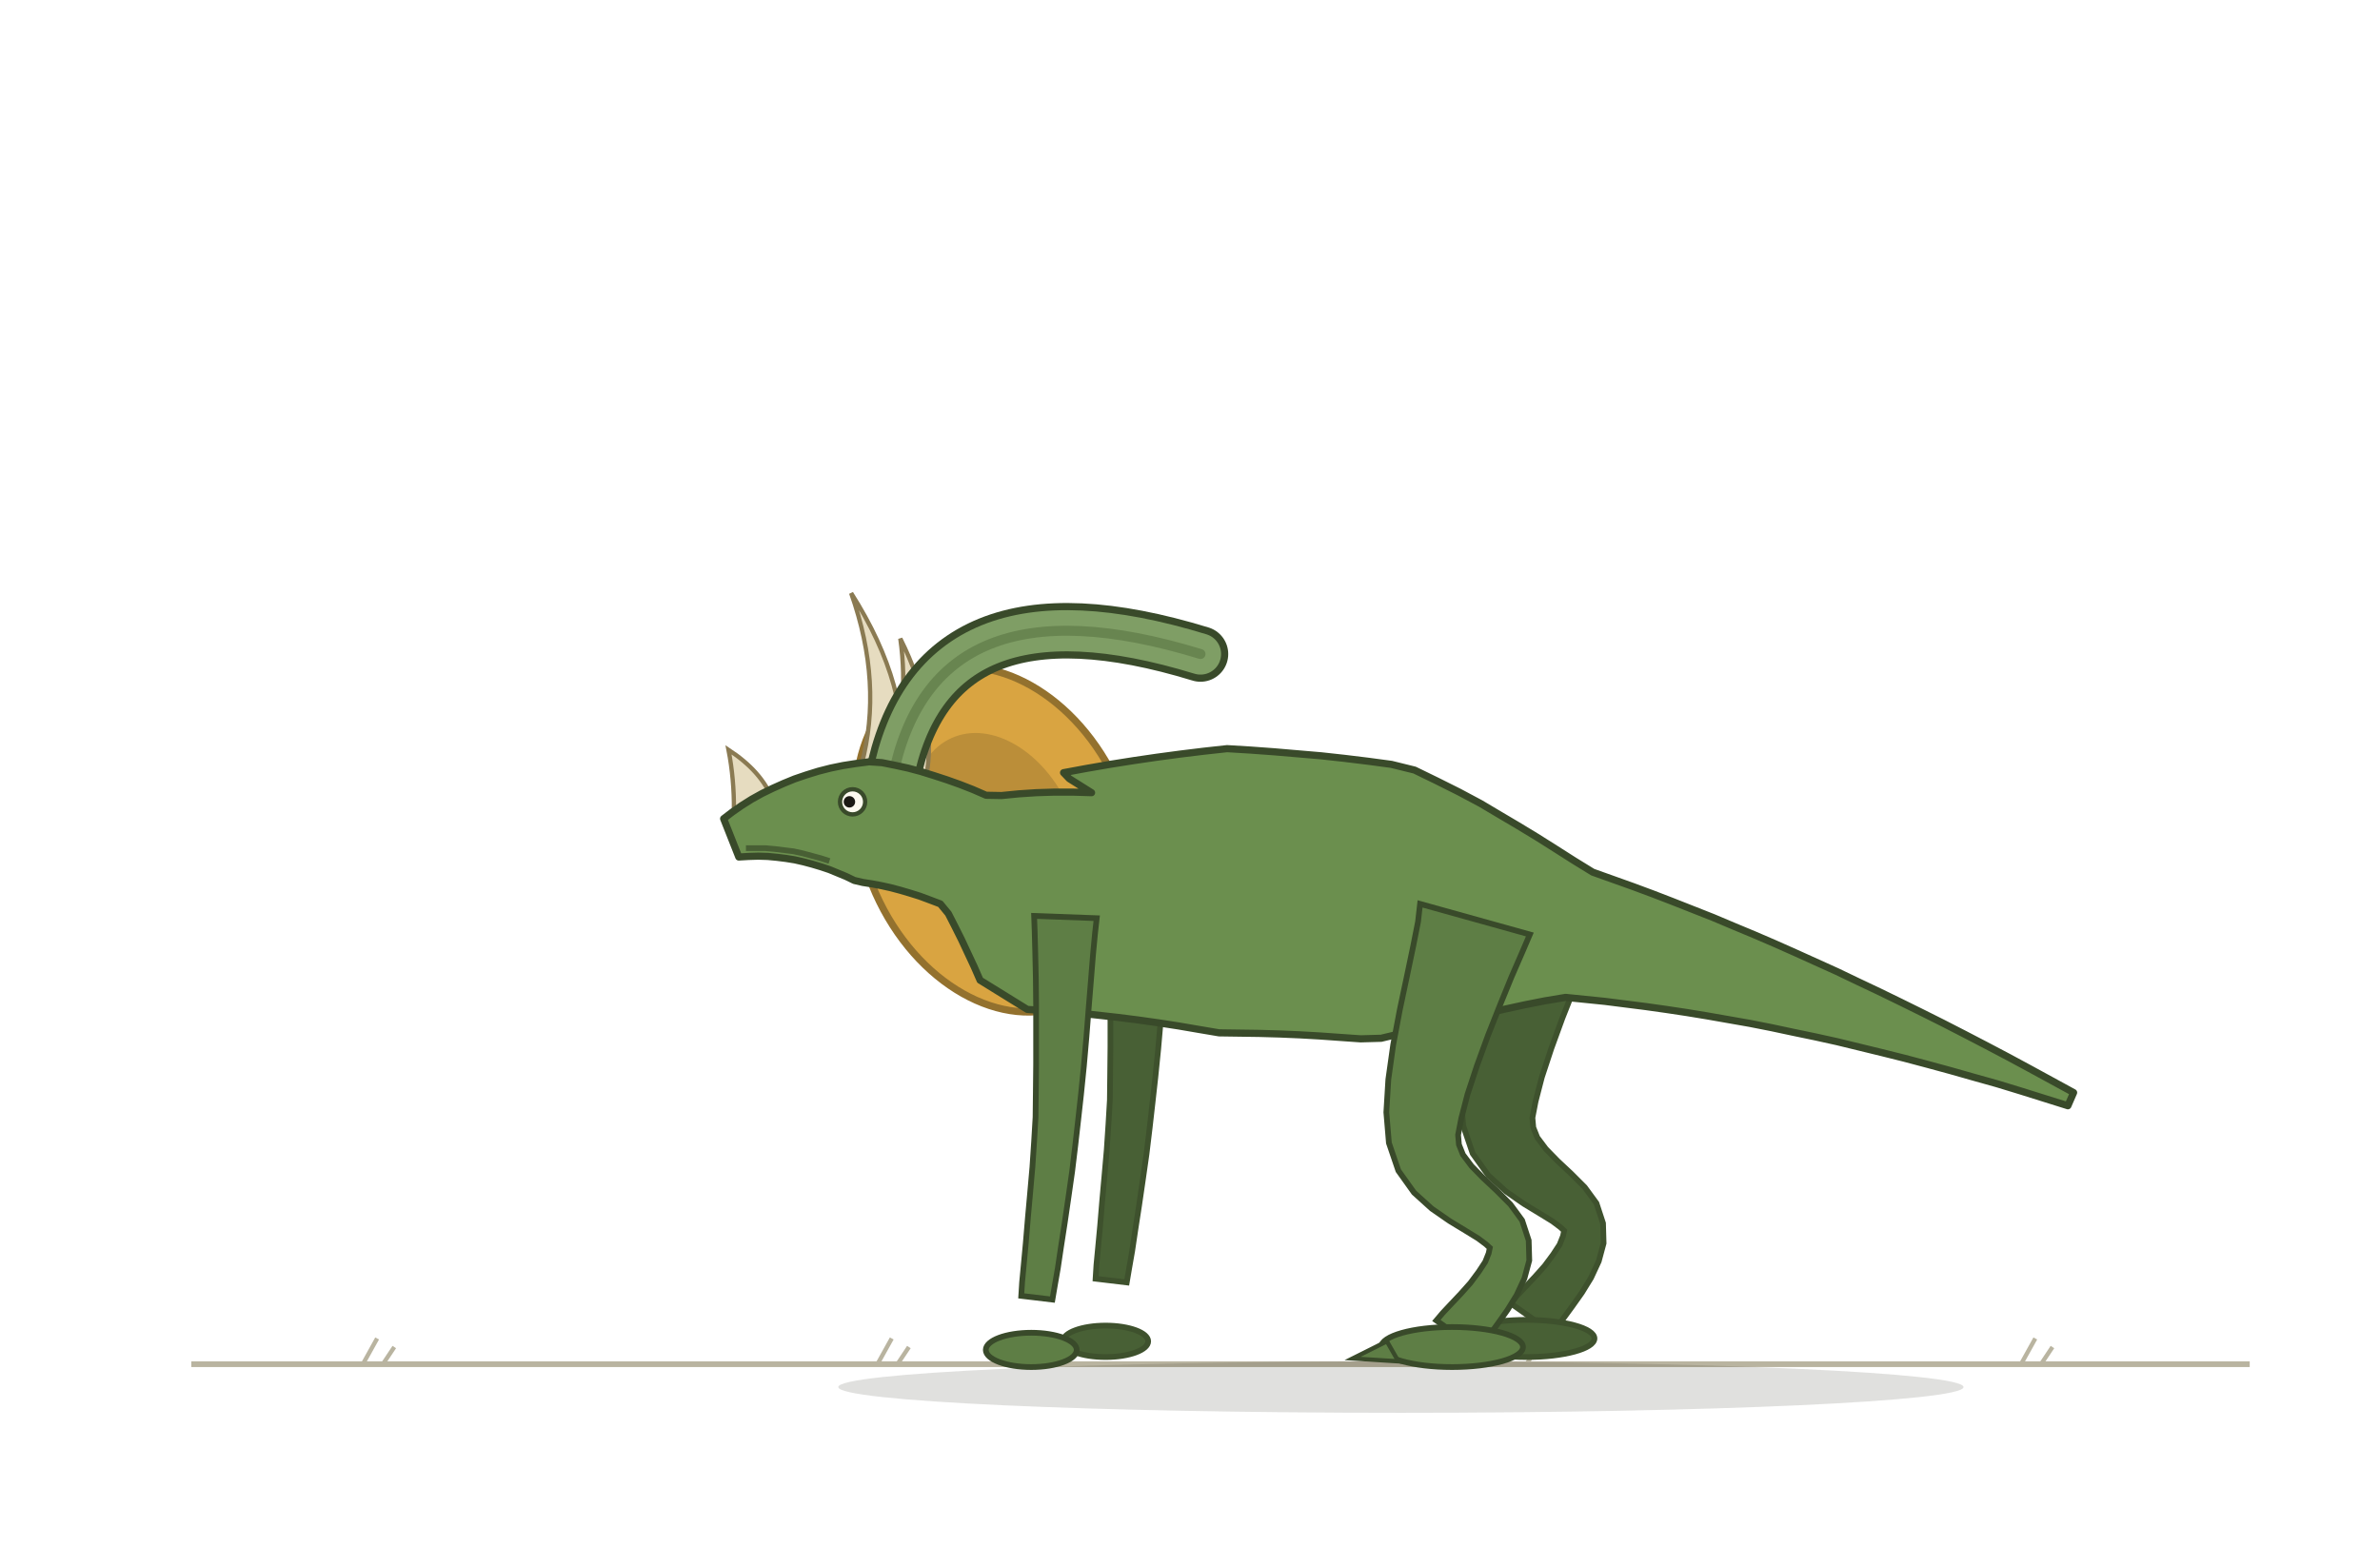
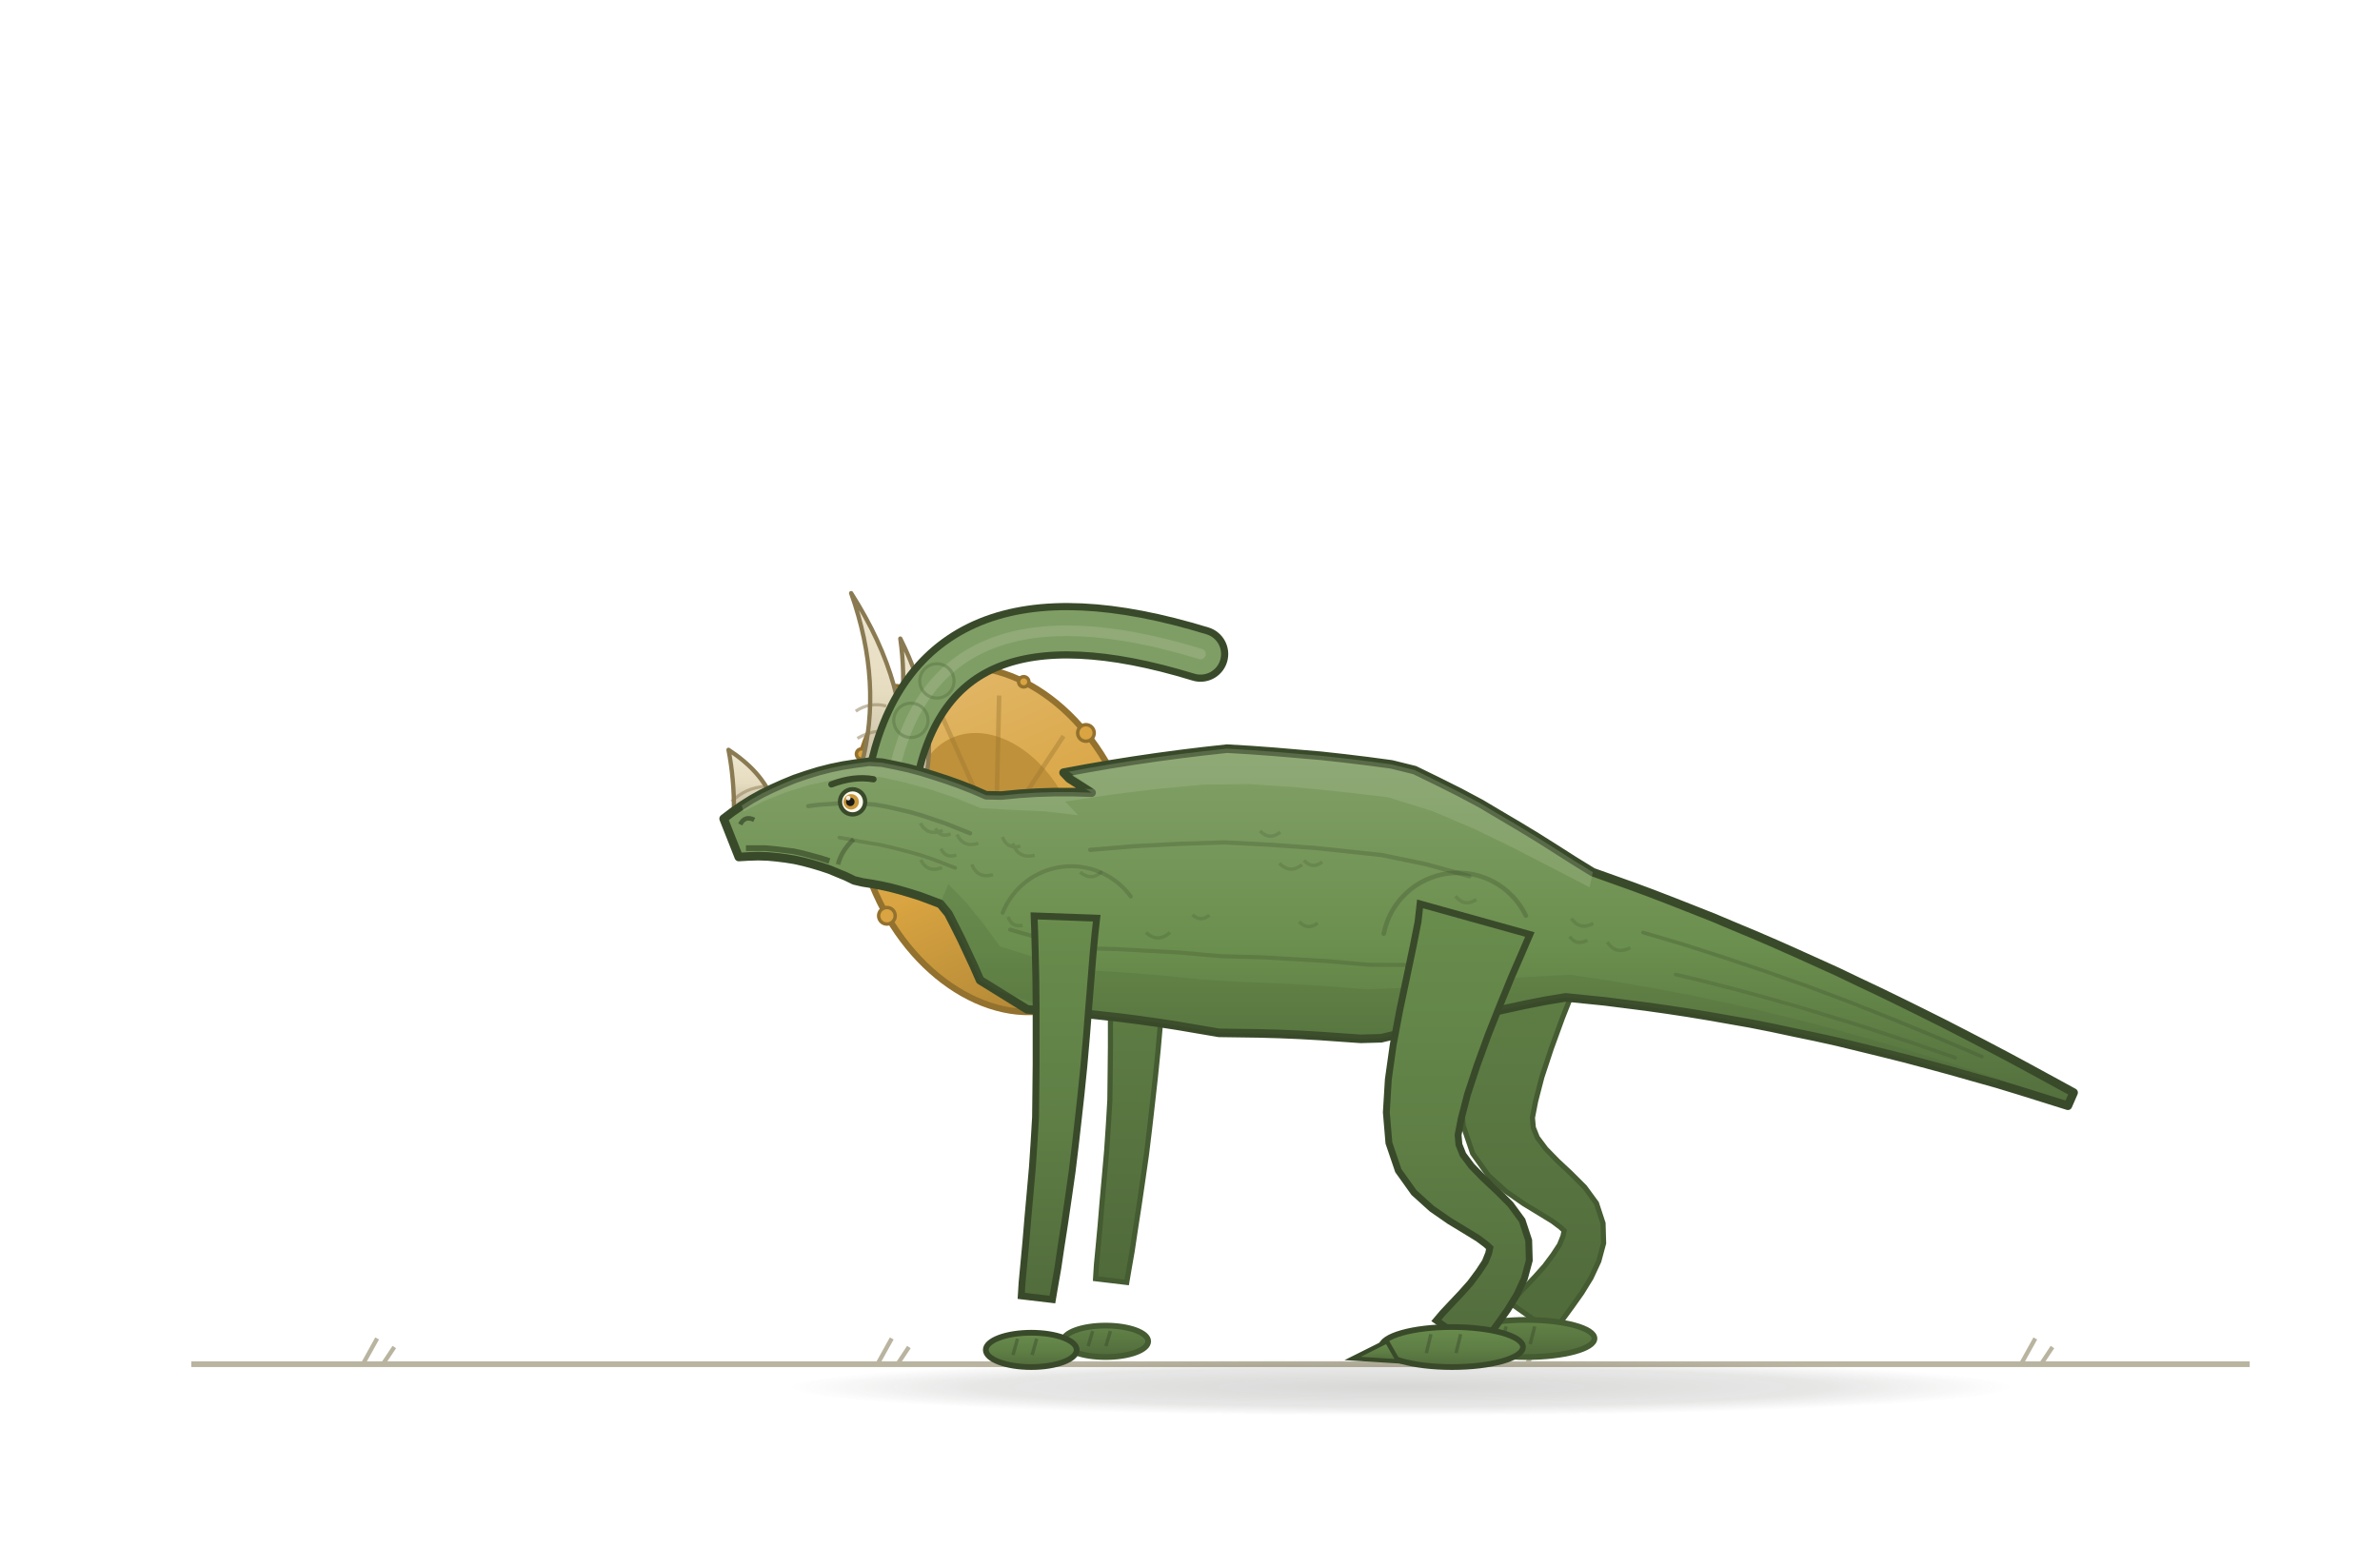
<svg xmlns="http://www.w3.org/2000/svg" viewBox="0 0 820 540" role="img" aria-label="Triceralophus, a hybrid dinosaur">
  <g transform="translate(454.2 470) scale(0.985) translate(-454.2 -470)">
+     <defs>
+       <clipPath id="bod-mix-triceratops-parasaurolophus">
+         <path d="M718.4 375L710.7 370.8L703 366.6L695.4 362.5L687.8 358.5L680.3 354.6L672.7 350.7L665.3 347L657.8 343.3L650.4 339.7L643 336.2L635.7 332.7L628.4 329.4L621.1 326.1L613.9 322.9L606.7 319.8L599.5 316.8L592.4 313.8L585.3 311L578.2 308.2L571.2 305.5L564.2 302.9L557.2 300.4L550.2 297.9L543.7 293.9L537.1 289.7L530.6 285.6L524 281.6L517.4 277.7L511 273.9L503.5 269.9L495.7 266L487.9 262.2L479.8 260.2L471.6 259.1L463.4 258.1L455.2 257.2L447 256.5L438.8 255.8L430.6 255.2L422.3 254.7L414.1 255.6L405.9 256.6L397.7 257.7L389.5 258.9L381.3 260.2L373.2 261.6L365.1 263.1L367.1 265.2L374.9 270.1L368.3 269.9L361.9 269.9L355.6 270.1L349.5 270.5L343.4 271.1L338 271L333.4 269L328.8 267.2L324.3 265.6L319.7 264.1L315.2 262.7L310.7 261.5L306.1 260.5L301.6 259.6L297.1 259.3L292.5 259.9L288 260.6L283.6 261.5L279.3 262.6L275.1 263.9L271 265.3L267.1 266.9L263.3 268.6L259.6 270.4L256 272.4L252.5 274.6L249.2 276.9L246.2 279.2L251.5 292.6L255 292.4L258.3 292.3L261.6 292.4L264.8 292.7L268 293.1L271.1 293.6L274.2 294.3L277.2 295.1L280.2 296L283.2 297L286.1 298.2L289 299.4L291.9 300.8L294.9 301.5L298.1 302L301.3 302.6L304.5 303.3L307.9 304.2L311.3 305.2L314.8 306.3L318.3 307.6L322 309L324.8 312.4L327.1 316.9L329.4 321.5L331.6 326.2L333.8 330.9L335.9 335.7L352.4 345.9L369.7 347.1L376.9 347.9L384.1 348.7L391.2 349.6L398.3 350.6L405.4 351.7L412.4 352.9L419.5 354.1L426.5 354.2L433.6 354.3L440.7 354.5L447.8 354.8L454.8 355.2L461.9 355.7L469 356.2L476.2 356L483.7 354.2L491.2 352.4L499 350.8L505.9 349.1L512.6 347.4L519.5 345.8L526.4 344.3L533.5 342.9L540.7 341.7L547.6 342.4L554.5 343.1L561.6 344L568.7 344.9L575.8 345.9L583.1 347L590.4 348.2L597.8 349.5L605.2 350.8L612.8 352.3L620.3 353.9L628 355.5L635.7 357.2L643.5 359.1L651.3 361L659.3 363L667.2 365.1L675.3 367.3L683.4 369.6L691.6 371.9L699.8 374.4L708.1 377L716.4 379.6Z" />
+       </clipPath>
+       <linearGradient id="gb-mix-triceratops-parasaurolophus" x1="0" y1="0" x2="0" y2="1">
+         <stop offset="0" stop-color="#82a068" />
+         <stop offset="0.55" stop-color="#6b8f4e" />
+         <stop offset="1" stop-color="#536f3d" />
+       </linearGradient>
+       <linearGradient id="gl-mix-triceratops-parasaurolophus" x1="0" y1="0" x2="0" y2="1">
+         <stop offset="0" stop-color="#698d4d" />
+         <stop offset="0.55" stop-color="#5e7e45" />
+         <stop offset="1" stop-color="#526c3c" />
+       </linearGradient>
+       <linearGradient id="gf-mix-triceratops-parasaurolophus" x1="0" y1="0" x2="0" y2="1">
+         <stop offset="0" stop-color="#628347" />
+         <stop offset="0.55" stop-color="#597641" />
+         <stop offset="1" stop-color="#506a3a" />
+       </linearGradient>
+       <linearGradient id="sc-mix-triceratops-parasaurolophus" x1="0" y1="0" x2="0" y2="1">
+         <stop offset="0" stop-color="#e1b768" />
+         <stop offset="0.55" stop-color="#d9a441" />
+         <stop offset="1" stop-color="#b18736" />
+       </linearGradient>
+       <linearGradient id="bn-mix-triceratops-parasaurolophus" x1="0" y1="0" x2="0" y2="1">
+         <stop offset="0" stop-color="#eee7d1" />
+         <stop offset="0.55" stop-color="#e6dcc0" />
+         <stop offset="1" stop-color="#c4bca3" />
+       </linearGradient>
+       <radialGradient id="sh-mix-triceratops-parasaurolophus">
+         <stop offset="0" stop-color="#23281e" stop-opacity="0.18" />
+         <stop offset="0.7" stop-color="#23281e" stop-opacity="0.11" />
+         <stop offset="1" stop-color="#23281e" stop-opacity="0" />
+       </radialGradient>
+     </defs>
    <line x1="60" y1="470" x2="780" y2="470" stroke="#b9b4a0" stroke-width="2" />
    <path d="M120 470l5 -9 M127 470l4 -6" stroke="#b9b4a0" stroke-width="1.5" fill="none" />
    <path d="M300 470l5 -9 M307 470l4 -6" stroke="#b9b4a0" stroke-width="1.5" fill="none" />
    <path d="M520 470l5 -9 M527 470l4 -6" stroke="#b9b4a0" stroke-width="1.5" fill="none" />
    <path d="M700 470l5 -9 M707 470l4 -6" stroke="#b9b4a0" stroke-width="1.5" fill="none" />
-     <ellipse cx="483.1" cy="478" rx="196.8" ry="9" fill="rgba(30,30,20,0.14)" />
-     <path d="M515.8 303L515.1 309.2L513.4 317.8L511.2 328.3L508.7 340.1L506.4 352.3L504.7 364.4L504 375.9L504.9 386.6L508.2 396.3L513.7 404L519.9 409.6L526.1 413.9L531.7 417.3L536.1 420L538.9 422.1L540.2 423.3L539.8 425.2L538.6 428.2L536.3 431.7L533.4 435.6L530.1 439.3L526.7 442.9L523.7 446.1L521.5 448.7L536.5 459.3L537.8 457L540 453.9L543 449.8L546.4 445L549.6 439.8L552.3 434L554 427.7L553.8 420.7L551.5 413.7L547.4 408.1L542.6 403.3L537.9 398.9L533.8 394.7L530.8 390.7L529.4 387.2L529.1 383.8L530.2 378.1L532.4 369.6L535.7 359.6L539.6 348.9L543.8 338.3L547.8 328.5L551.5 320L554.2 313.7Z" fill="#486035" stroke="#3e512d" stroke-width="2" />
-     <ellipse cx="527" cy="461" rx="23.8" ry="6.5" fill="#486035" stroke="#3e512d" stroke-width="2" />
-     <path d="M380.8 307.2L381 312.7L381.2 320.1L381.4 328.9L381.5 338.6L381.5 348.8L381.5 359L381.4 368.8L381.3 377.6L380.8 386.1L380.2 395.1L379.4 404.2L378.6 413.1L377.9 421.5L377.2 429L376.6 435.3L376.3 440.1L387.2 441.4L388 436.7L389.1 430.4L390.2 423L391.5 414.6L392.8 405.7L394.1 396.6L395.2 387.5L396.2 378.7L397.2 369.7L398.2 359.8L399.1 349.5L399.9 339.3L400.7 329.5L401.4 320.8L402.1 313.4L402.7 308Z" fill="#486035" stroke="#3e512d" stroke-width="2" />
-     <ellipse cx="379.8" cy="462" rx="14.9" ry="5.5" fill="#486035" stroke="#3e512d" stroke-width="2" />
+     <ellipse cx="483.1" cy="478" rx="215.6" ry="10" fill="url(#sh-mix-triceratops-parasaurolophus)" />
+     <path d="M515.8 303L515.1 309.2L513.4 317.8L511.2 328.3L508.7 340.1L506.4 352.3L504.7 364.4L504 375.9L504.9 386.6L508.2 396.3L513.7 404L519.9 409.6L526.1 413.9L531.7 417.3L536.1 420L538.9 422.1L540.2 423.3L539.8 425.2L538.6 428.2L536.3 431.7L533.4 435.6L530.1 439.3L526.7 442.9L523.7 446.1L521.5 448.7L536.5 459.3L537.8 457L540 453.9L543 449.8L546.4 445L549.6 439.8L552.3 434L554 427.7L553.8 420.7L551.5 413.7L547.4 408.1L542.6 403.3L537.9 398.9L533.8 394.7L530.8 390.7L529.4 387.2L529.1 383.8L530.2 378.1L532.4 369.6L535.7 359.6L539.6 348.9L543.8 338.3L547.8 328.5L551.5 320L554.2 313.7Z" fill="url(#gf-mix-triceratops-parasaurolophus)" stroke="#455b32" stroke-width="1.8" />
+     <ellipse cx="527" cy="461" rx="23.8" ry="6.5" fill="url(#gf-mix-triceratops-parasaurolophus)" stroke="#455b32" stroke-width="2" />
+     <path d="M519.9 456.8L518.3 463M529.9 456.8L528.3 463" fill="none" stroke="#394a2a" stroke-width="1.2" opacity="0.45" />
+     <path d="M380.8 307.2L381 312.7L381.2 320.1L381.4 328.9L381.5 338.6L381.5 348.8L381.5 359L381.4 368.8L381.3 377.6L380.8 386.1L380.2 395.1L379.4 404.2L378.6 413.1L377.9 421.5L377.2 429L376.6 435.3L376.3 440.1L387.2 441.4L388 436.7L389.1 430.4L390.2 423L391.5 414.6L392.8 405.7L394.1 396.6L395.2 387.5L396.2 378.7L397.2 369.7L398.2 359.8L399.1 349.5L399.9 339.3L400.7 329.5L401.4 320.8L402.1 313.4L402.7 308Z" fill="url(#gf-mix-triceratops-parasaurolophus)" stroke="#455b32" stroke-width="1.8" />
+     <ellipse cx="379.8" cy="462" rx="14.9" ry="5.5" fill="url(#gf-mix-triceratops-parasaurolophus)" stroke="#455b32" stroke-width="2" />
+     <path d="M375.3 458.4L373.7 463.7M381.5 458.4L379.9 463.7" fill="none" stroke="#394a2a" stroke-width="1.2" opacity="0.45" />
    <g transform="rotate(-24 341.8 286.5)">
-       <ellipse cx="341.8" cy="286.5" rx="46.4" ry="62.7" fill="#d9a441" stroke="#93712e" stroke-width="2.5" />
-       <ellipse cx="341.8" cy="286.5" rx="27.6" ry="38.9" fill="#bb8e39" />
+       <ellipse cx="341.8" cy="286.5" rx="46.4" ry="62.7" fill="url(#sc-mix-triceratops-parasaurolophus)" stroke="#93712e" stroke-width="2.2" />
+       <circle cx="295.8" cy="295.2" r="2.9" fill="#d9a441" stroke="#93712e" stroke-width="1.2" />
+       <circle cx="298.1" cy="265.1" r="3.9" fill="#d9a441" stroke="#93712e" stroke-width="1.2" />
+       <circle cx="310.7" cy="239.9" r="1.8" fill="#d9a441" stroke="#93712e" stroke-width="1.2" />
+       <circle cx="330.5" cy="225.7" r="2.9" fill="#d9a441" stroke="#93712e" stroke-width="1.2" />
+       <circle cx="353" cy="225.7" r="3.9" fill="#d9a441" stroke="#93712e" stroke-width="1.2" />
+       <circle cx="372.8" cy="239.9" r="1.8" fill="#d9a441" stroke="#93712e" stroke-width="1.2" />
+       <circle cx="385.4" cy="265.1" r="2.9" fill="#d9a441" stroke="#93712e" stroke-width="1.2" />
+       <circle cx="387.7" cy="295.2" r="3.9" fill="#d9a441" stroke="#93712e" stroke-width="1.2" />
+       <ellipse cx="341.8" cy="286.5" rx="27.6" ry="38.9" fill="#bf913a" />
+       <path d="M330.5 278.8L305.7 262.9" stroke="#997530" stroke-width="1.6" opacity="0.4" />
+       <path d="M335.1 271.6L320.5 240.8" stroke="#997530" stroke-width="1.6" opacity="0.4" />
+       <path d="M341.8 268.9L341.8 232.6" stroke="#997530" stroke-width="1.6" opacity="0.4" />
+       <path d="M348.4 271.6L363 240.8" stroke="#997530" stroke-width="1.6" opacity="0.4" />
+       <path d="M353 278.8L377.8 262.9" stroke="#997530" stroke-width="1.6" opacity="0.4" />
    </g>
-     <path d="M308.2 262.7Q311.9 233.5 290.8 200.3Q302 231.9 294.4 260.5Z" fill="#e6dcc0" stroke="#8a7a52" stroke-width="1.5" />
-     <path d="M317 265Q321.2 242.6 308 216.2Q311.4 240.4 303.4 261.9Z" fill="#e6dcc0" stroke="#8a7a52" stroke-width="1.5" />
-     <path d="M263.3 272.5Q259.5 262.7 247.9 255.1Q249.9 265.4 249.8 276.3Z" fill="#e6dcc0" stroke="#8a7a52" stroke-width="1.5" />
+     <path d="M308.2 262.7Q311.9 233.5 290.8 200.3Q302 231.9 294.4 260.5Z" fill="url(#bn-mix-triceratops-parasaurolophus)" stroke="#8a7a52" stroke-width="1.5" stroke-linejoin="round" />
+     <path d="M305.6 248.9Q298.9 247.6 293 251.1" fill="none" stroke="#8a7a52" stroke-width="1.1" opacity="0.5" />
+     <path d="M303.1 239.8Q297.3 238.3 292.4 241.6" fill="none" stroke="#8a7a52" stroke-width="1.1" opacity="0.5" />
+     <path d="M317 265Q321.2 242.6 308 216.2Q311.4 240.4 303.4 261.9Z" fill="url(#bn-mix-triceratops-parasaurolophus)" stroke="#8a7a52" stroke-width="1.5" stroke-linejoin="round" />
+     <path d="M316.2 254.1Q309.7 252 303.4 254.7" fill="none" stroke="#8a7a52" stroke-width="1.1" opacity="0.5" />
+     <path d="M314.9 246.8Q309.3 244.7 304 247.3" fill="none" stroke="#8a7a52" stroke-width="1.1" opacity="0.5" />
+     <path d="M263.3 272.5Q259.5 262.7 247.9 255.1Q249.9 265.4 249.8 276.3Z" fill="url(#bn-mix-triceratops-parasaurolophus)" stroke="#8a7a52" stroke-width="1.5" stroke-linejoin="round" />
+     <path d="M260.7 267.9Q253.8 268.4 249 273.2" fill="none" stroke="#8a7a52" stroke-width="1.1" opacity="0.5" />
    <path d="M305.2 265.4Q319.3 192.9 413 221.6" fill="none" stroke="#394a2a" stroke-width="19.4" stroke-linecap="round" />
    <path d="M305.2 265.4Q319.3 192.9 413 221.6" fill="none" stroke="#7f9e65" stroke-width="14.4" stroke-linecap="round" />
-     <path d="M305.2 265.4Q319.3 192.9 413 221.6" fill="none" stroke="#526c3c" stroke-width="3.5" stroke-linecap="round" opacity="0.5" />
-     <defs>
-       <clipPath id="bod-mix-triceratops-parasaurolophus">
-         <path d="M718.4 375L710.7 370.8L703 366.6L695.4 362.5L687.8 358.5L680.3 354.6L672.7 350.7L665.3 347L657.8 343.3L650.4 339.7L643 336.2L635.7 332.7L628.4 329.4L621.1 326.1L613.9 322.9L606.7 319.8L599.5 316.8L592.4 313.8L585.3 311L578.2 308.2L571.2 305.5L564.2 302.9L557.2 300.4L550.2 297.9L543.7 293.9L537.1 289.7L530.6 285.6L524 281.6L517.4 277.7L511 273.9L503.5 269.9L495.7 266L487.9 262.2L479.8 260.2L471.6 259.1L463.4 258.1L455.2 257.2L447 256.5L438.8 255.8L430.6 255.2L422.3 254.7L414.1 255.6L405.9 256.6L397.7 257.7L389.5 258.9L381.3 260.2L373.2 261.6L365.1 263.1L367.1 265.2L374.9 270.1L368.3 269.9L361.9 269.9L355.6 270.1L349.5 270.5L343.4 271.1L338 271L333.4 269L328.8 267.2L324.3 265.6L319.7 264.1L315.2 262.7L310.7 261.5L306.1 260.5L301.6 259.6L297.1 259.3L292.5 259.9L288 260.6L283.6 261.5L279.3 262.6L275.1 263.9L271 265.3L267.1 266.9L263.3 268.6L259.6 270.4L256 272.4L252.5 274.6L249.2 276.9L246.2 279.2L251.5 292.6L255 292.4L258.3 292.3L261.6 292.4L264.8 292.7L268 293.1L271.1 293.6L274.2 294.3L277.2 295.1L280.2 296L283.2 297L286.1 298.2L289 299.4L291.9 300.8L294.9 301.5L298.1 302L301.3 302.6L304.5 303.3L307.9 304.2L311.3 305.2L314.8 306.3L318.3 307.6L322 309L324.8 312.4L327.1 316.9L329.4 321.5L331.6 326.2L333.8 330.9L335.9 335.7L352.4 345.9L369.7 347.1L376.9 347.9L384.1 348.7L391.2 349.6L398.3 350.6L405.4 351.7L412.4 352.9L419.5 354.1L426.5 354.2L433.6 354.3L440.7 354.5L447.8 354.8L454.8 355.2L461.9 355.7L469 356.2L476.2 356L483.7 354.2L491.2 352.4L499 350.8L505.9 349.1L512.6 347.4L519.5 345.8L526.4 344.3L533.5 342.9L540.7 341.7L547.6 342.4L554.5 343.1L561.6 344L568.7 344.9L575.8 345.9L583.1 347L590.4 348.2L597.8 349.5L605.2 350.8L612.8 352.3L620.3 353.9L628 355.5L635.7 357.2L643.5 359.1L651.3 361L659.3 363L667.2 365.1L675.3 367.3L683.4 369.6L691.6 371.9L699.8 374.4L708.1 377L716.4 379.6Z" />
-       </clipPath>
-     </defs>
-     <path d="M718.4 375L710.7 370.8L703 366.6L695.4 362.5L687.8 358.5L680.3 354.6L672.7 350.7L665.3 347L657.8 343.3L650.4 339.7L643 336.2L635.7 332.7L628.4 329.4L621.1 326.1L613.9 322.9L606.7 319.8L599.5 316.8L592.4 313.8L585.3 311L578.2 308.2L571.2 305.5L564.2 302.9L557.2 300.4L550.2 297.9L543.7 293.9L537.1 289.7L530.6 285.6L524 281.6L517.4 277.7L511 273.9L503.5 269.9L495.7 266L487.9 262.2L479.8 260.2L471.6 259.1L463.4 258.1L455.2 257.2L447 256.5L438.8 255.8L430.6 255.2L422.3 254.7L414.1 255.6L405.9 256.6L397.7 257.7L389.5 258.9L381.3 260.2L373.2 261.6L365.1 263.1L367.1 265.2L374.9 270.1L368.3 269.9L361.9 269.9L355.6 270.1L349.5 270.5L343.4 271.1L338 271L333.4 269L328.8 267.2L324.3 265.6L319.7 264.1L315.2 262.7L310.7 261.5L306.1 260.5L301.6 259.6L297.1 259.3L292.5 259.9L288 260.6L283.6 261.5L279.3 262.6L275.1 263.9L271 265.3L267.1 266.9L263.3 268.6L259.6 270.4L256 272.4L252.5 274.6L249.2 276.9L246.2 279.2L251.5 292.6L255 292.4L258.3 292.3L261.6 292.4L264.8 292.7L268 293.1L271.1 293.6L274.2 294.3L277.2 295.1L280.2 296L283.2 297L286.1 298.2L289 299.4L291.9 300.8L294.9 301.5L298.1 302L301.3 302.6L304.5 303.3L307.9 304.2L311.3 305.2L314.8 306.3L318.3 307.6L322 309L324.8 312.4L327.1 316.9L329.4 321.5L331.6 326.2L333.8 330.9L335.9 335.7L352.4 345.9L369.7 347.1L376.9 347.9L384.1 348.7L391.2 349.6L398.3 350.6L405.4 351.7L412.4 352.9L419.5 354.1L426.5 354.2L433.6 354.3L440.7 354.5L447.8 354.8L454.8 355.2L461.9 355.7L469 356.2L476.2 356L483.7 354.2L491.2 352.4L499 350.8L505.9 349.1L512.6 347.4L519.5 345.8L526.4 344.3L533.5 342.9L540.7 341.7L547.6 342.4L554.5 343.1L561.6 344L568.7 344.9L575.8 345.9L583.1 347L590.4 348.2L597.8 349.5L605.2 350.8L612.8 352.3L620.3 353.9L628 355.5L635.7 357.2L643.5 359.1L651.3 361L659.3 363L667.2 365.1L675.3 367.3L683.4 369.6L691.6 371.9L699.8 374.4L708.1 377L716.4 379.6Z" fill="#6b8f4e" stroke="#394a2a" stroke-width="2.5" stroke-linejoin="round" />
+     <path d="M305.2 265.4Q319.3 192.9 413 221.6" fill="none" stroke="#9cb385" stroke-width="3.7" stroke-linecap="round" opacity="0.6" />
+     <circle cx="311.7" cy="244.8" r="6" fill="none" stroke="#526c3c" stroke-width="1.1" opacity="0.4" />
+     <circle cx="320.8" cy="231" r="6" fill="none" stroke="#526c3c" stroke-width="1.1" opacity="0.4" />
+     <path d="M718.4 375L710.7 370.8L703 366.6L695.4 362.5L687.8 358.5L680.3 354.6L672.7 350.7L665.3 347L657.8 343.3L650.4 339.7L643 336.2L635.7 332.7L628.4 329.4L621.1 326.1L613.9 322.9L606.7 319.8L599.5 316.8L592.4 313.8L585.3 311L578.2 308.2L571.2 305.5L564.2 302.9L557.2 300.4L550.2 297.9L543.7 293.9L537.1 289.7L530.6 285.6L524 281.6L517.4 277.7L511 273.9L503.5 269.9L495.7 266L487.9 262.2L479.8 260.2L471.6 259.1L463.4 258.1L455.2 257.2L447 256.5L438.8 255.8L430.6 255.2L422.3 254.7L414.1 255.6L405.9 256.6L397.7 257.7L389.5 258.9L381.3 260.2L373.2 261.6L365.1 263.1L367.1 265.2L374.9 270.1L368.3 269.9L361.9 269.9L355.6 270.1L349.5 270.5L343.4 271.1L338 271L333.4 269L328.8 267.2L324.3 265.6L319.7 264.1L315.2 262.7L310.7 261.5L306.1 260.5L301.6 259.6L297.1 259.3L292.5 259.9L288 260.6L283.6 261.5L279.3 262.6L275.1 263.9L271 265.3L267.1 266.9L263.3 268.6L259.6 270.4L256 272.4L252.5 274.6L249.2 276.9L246.2 279.2L251.5 292.6L255 292.4L258.3 292.3L261.6 292.4L264.8 292.7L268 293.1L271.1 293.6L274.2 294.3L277.2 295.1L280.2 296L283.2 297L286.1 298.2L289 299.4L291.9 300.8L294.9 301.5L298.1 302L301.3 302.6L304.5 303.3L307.9 304.2L311.3 305.2L314.8 306.3L318.3 307.6L322 309L324.8 312.4L327.1 316.9L329.4 321.5L331.6 326.2L333.8 330.9L335.9 335.7L352.4 345.9L369.7 347.1L376.9 347.9L384.1 348.7L391.2 349.6L398.3 350.6L405.4 351.7L412.4 352.9L419.5 354.1L426.5 354.2L433.6 354.3L440.7 354.5L447.8 354.8L454.8 355.2L461.9 355.7L469 356.2L476.2 356L483.7 354.2L491.2 352.4L499 350.8L505.9 349.1L512.6 347.4L519.5 345.8L526.4 344.3L533.5 342.9L540.7 341.7L547.6 342.4L554.5 343.1L561.6 344L568.7 344.9L575.8 345.9L583.1 347L590.4 348.2L597.8 349.5L605.2 350.8L612.8 352.3L620.3 353.9L628 355.5L635.7 357.2L643.5 359.1L651.3 361L659.3 363L667.2 365.1L675.3 367.3L683.4 369.6L691.6 371.9L699.8 374.4L708.1 377L716.4 379.6Z" fill="url(#gb-mix-triceratops-parasaurolophus)" stroke="#394a2a" stroke-width="3" stroke-linejoin="round" />
+     <g clip-path="url(#bod-mix-triceratops-parasaurolophus)">
+       <path d="M691.5 372.1L675.2 367.5L659.1 363.3L643.4 359.5L627.8 356L612.6 352.8L597.6 350.1L582.9 347.7L568.5 345.6L554.3 343.9L540.5 342.6L526.2 345.4L512.4 348.7L498.8 352.4L483.5 355.9L468.8 358.2L454.7 357.1L440.6 356.5L426.5 356.1L412.4 354.8L398.3 352.5L384.1 350.5L369.8 348.8L335.1 337L331 327.3L326.7 317.9L321.6 309.7L324.8 302.1L331.1 308.6L337.1 316L342.9 323.9L368.9 332L383.6 332.8L398.2 333.9L412.7 335.4L427.3 336.3L441.8 336.9L456.4 337.7L471 338.9L485.9 338.3L501.2 337L514.6 335.5L528.4 334.5L542.4 333.8L556.3 335.9L570.4 338.3L584.8 341L599.4 344.1L614.3 347.6L629.4 351.4L644.7 355.6L660.3 360.1L676.2 365L692.2 370.2Z" fill="#475d34" opacity="0.2" />
+       <path d="M550.4 297.1L537.3 288.6L524.2 280.3L511.2 272.4L496 264.3L480 258.2L463.6 256.2L447.1 254.5L430.7 253.2L414.1 253.6L397.6 255.8L381.3 258.4L365 261.4L375.6 268.8L362.5 268.8L349.9 269.6L338.3 270.2L329.1 266.4L320 263.3L310.9 260.7L301.8 258.8L292.5 259.1L283.6 260.8L275.1 263.3L267 266.3L259.5 270L252.4 274.2L253.2 276.7L260.2 273.1L267.6 270.1L275.4 267.6L283.5 265.8L292.1 264.6L300.8 264.6L309.5 266.5L318.3 268.9L327.2 271.9L336.1 275.5L346.8 276.1L358.3 276.6L370.2 278L365.7 273.2L381.7 270.8L397.7 268.8L413.9 267.3L430.1 267.1L446.3 268.2L462.4 269.8L478.5 271.7L494.3 276.6L509.5 283.1L522.6 289.5L535.8 296.3L549.1 303.2Z" fill="#b4c59f" opacity="0.26" />
+     </g>
+     <g clip-path="url(#bod-mix-triceratops-parasaurolophus)">
+       <g fill="none" stroke="#394a2a" stroke-width="1.2" opacity="0.2">
+         <path d="M340.4 298.8Q335.1 300.3 333 295.2" />
+         <path d="M350.8 316.5Q346.9 317.3 345.7 313.5" />
+         <path d="M327.6 291.9Q323.9 293.2 322.2 289.7" />
+         <path d="M402.3 319Q398.1 322.8 393.9 319" />
+         <path d="M416.1 312.9Q413.1 315.5 410.2 312.8" />
+         <path d="M550.4 315.8Q545.8 318.4 542.7 314.1" />
+         <path d="M448.5 295.3Q444.3 298.6 440.6 294.8" />
+         <path d="M360.2 320.1Q356.7 322.3 354.2 319" />
+         <path d="M513.1 330.3Q508.4 333.3 504.9 328.9" />
+         <path d="M325.6 284.5Q322.1 286 320.3 282.6" />
+         <path d="M322.8 283.3Q317.7 285.5 315 280.8" />
+         <path d="M378.6 297.6Q374.9 301.2 370.9 297.9" />
+         <path d="M335.3 287.8Q330.1 289.5 327.8 284.7" />
+         <path d="M455.6 294.3Q452.2 297 449.2 293.8" />
+         <path d="M454 315.7Q450.5 318.4 447.5 315.2" />
+         <path d="M440.9 283.9Q437.2 286.9 433.8 283.5" />
+         <path d="M322.6 296.3Q317.6 298.3 315.1 293.6" />
+         <path d="M563.3 324.3Q558.4 327 555.3 322.4" />
+         <path d="M350 288.8Q345.4 290 343.7 285.6" />
+         <path d="M509.5 307.5Q505.3 310.2 502.2 306.3" />
+         <path d="M355 292Q349.3 293.4 347.3 287.8" />
+         <path d="M548.3 321.7Q544.6 323.8 542.1 320.4" />
+       </g>
+       <g fill="none" stroke="#394a2a" stroke-linecap="round">
+         <path d="M332.4 284.3L323.9 280.9L315.6 278.1L311.5 276.9L303.3 275L299.3 274.3L291.3 273.7L287.3 273.8L279.6 274.3L275.8 274.8" stroke-width="1.5" opacity="0.3" />
+         <path d="M327.2 296.4L319.4 293.4L315.6 292.1L311.8 291L304.4 289.1L300.7 288.3L293.6 287.1L290.2 286.4L286.7 285.8" stroke-width="1.3" opacity="0.26" />
+         <path d="M507 299.3L491.8 295.1L476.3 291.9L452.8 289.4L437.1 288.3L421.4 287.5L405.7 288L390 288.8L374.4 290.1" stroke-width="1.5" opacity="0.28" />
+         <path d="M486.9 330.4L471.9 330.3L457.2 329L435 327.7L420.3 327.3L405.5 326L383.3 324.8L368.5 324.4L346.4 318" stroke-width="1.4" opacity="0.26" />
+         <path d="M686.3 362.4L670.8 355.8L655.6 349.5L640.5 343.5L625.6 337.9L610.9 332.7L596.3 327.8L582 323.2L567.8 319" stroke-width="1.3" opacity="0.28" />
+         <path d="M677 362.8L661.4 357.4L645.9 352.3L638.3 349.9L623.2 345.3L608.3 341.1L600.9 339.1L586.4 335.4L579.2 333.7" stroke-width="1.3" opacity="0.24" />
+         <path d="M477.1 319.4A26.4 26.4 0 0 1 526.8 313.1" stroke-width="1.6" opacity="0.3" />
+         <path d="M343.8 312.1A25.8 25.8 0 0 1 388.6 306.4" stroke-width="1.4" opacity="0.26" />
+       </g>
+     </g>
    <path d="M283.2 294L280.1 293L273.8 291.3L270.6 290.6L264.1 289.8L260.8 289.5L254 289.5" fill="none" stroke="#394a2a" stroke-width="2" opacity="0.7" />
+     <path d="M286.2 295.2Q287.5 290.2 291.7 286.4" fill="none" stroke="#394a2a" stroke-width="1.6" opacity="0.45" />
+     <path d="M256.9 279.6Q253.6 278 252 281.2" fill="none" stroke="#394a2a" stroke-width="1.6" opacity="0.75" />
    <circle cx="291.3" cy="273.3" r="4.4" fill="#fdfaef" stroke="#394a2a" stroke-width="1.5" />
-     <circle cx="290.2" cy="273.3" r="2" fill="#1c1a14" />
-     <path d="M489.8 309L489.1 315.2L487.4 323.8L485.2 334.3L482.7 346.1L480.4 358.3L478.7 370.4L478 381.9L478.9 392.6L482.2 402.3L487.7 410L493.9 415.6L500.1 419.9L505.7 423.3L510.1 426L512.9 428.1L514.2 429.3L513.8 431.2L512.6 434.2L510.3 437.7L507.4 441.6L504.1 445.3L500.7 448.9L497.7 452.1L495.5 454.7L510.5 465.3L511.8 463L514 459.9L517 455.8L520.4 451L523.6 445.8L526.3 440L528 433.7L527.8 426.7L525.5 419.7L521.4 414.1L516.6 409.3L511.9 404.9L507.8 400.7L504.8 396.7L503.4 393.2L503.1 389.8L504.2 384.1L506.4 375.6L509.7 365.6L513.6 354.9L517.8 344.3L521.8 334.5L525.5 326L528.2 319.7Z" fill="#5e7e45" stroke="#394a2a" stroke-width="2" />
-     <ellipse cx="501" cy="464" rx="24.8" ry="7" fill="#5e7e45" stroke="#394a2a" stroke-width="2" />
-     <path d="M478.2 462L466.2 468L482.2 469Z" fill="#5e7e45" stroke="#394a2a" stroke-width="1.5" />
-     <path d="M354.8 313.2L355 318.7L355.2 326.1L355.4 334.9L355.5 344.6L355.5 354.8L355.5 365L355.4 374.8L355.3 383.6L354.8 392.1L354.2 401.1L353.4 410.2L352.6 419.1L351.9 427.5L351.2 435L350.6 441.3L350.3 446.1L361.2 447.4L362 442.7L363.1 436.4L364.2 429L365.5 420.6L366.8 411.7L368.1 402.6L369.2 393.5L370.2 384.7L371.2 375.7L372.2 365.8L373.1 355.5L373.9 345.3L374.7 335.5L375.4 326.8L376.1 319.4L376.7 314Z" fill="#5e7e45" stroke="#394a2a" stroke-width="2" />
-     <ellipse cx="353.8" cy="465" rx="15.9" ry="6" fill="#5e7e45" stroke="#394a2a" stroke-width="2" />
+     <circle cx="290.8" cy="273.3" r="2.7" fill="#c9983d" />
+     <circle cx="290.5" cy="273.3" r="1.5" fill="#1c1a14" />
+     <circle cx="289.8" cy="272" r="0.8" fill="#fdfaef" opacity="0.9" />
+     <path d="M298.6 265.4Q291.7 264.2 283.9 267.2" fill="none" stroke="#394a2a" stroke-width="2.2" stroke-linecap="round" />
+     <path d="M489.8 309L489.1 315.2L487.4 323.8L485.2 334.3L482.7 346.1L480.4 358.3L478.7 370.4L478 381.9L478.9 392.6L482.2 402.3L487.7 410L493.9 415.6L500.1 419.9L505.7 423.3L510.1 426L512.9 428.1L514.2 429.3L513.8 431.2L512.6 434.2L510.3 437.7L507.4 441.6L504.1 445.3L500.7 448.9L497.7 452.1L495.5 454.7L510.5 465.3L511.8 463L514 459.9L517 455.8L520.4 451L523.6 445.8L526.3 440L528 433.7L527.8 426.7L525.5 419.7L521.4 414.1L516.6 409.3L511.9 404.9L507.8 400.7L504.8 396.7L503.4 393.2L503.1 389.8L504.2 384.1L506.4 375.6L509.7 365.6L513.6 354.9L517.8 344.3L521.8 334.5L525.5 326L528.2 319.7Z" fill="url(#gl-mix-triceratops-parasaurolophus)" stroke="#394a2a" stroke-width="2.4" />
+     <ellipse cx="501" cy="464" rx="24.8" ry="7" fill="url(#gl-mix-triceratops-parasaurolophus)" stroke="#394a2a" stroke-width="2" />
+     <path d="M493.6 459.5L492 466.1M504 459.5L502.4 466.1" fill="none" stroke="#394a2a" stroke-width="1.2" opacity="0.45" />
+     <path d="M478.2 462L466.2 468L482.2 469Z" fill="url(#gl-mix-triceratops-parasaurolophus)" stroke="#394a2a" stroke-width="1.5" />
+     <path d="M354.8 313.2L355 318.7L355.2 326.1L355.4 334.9L355.5 344.6L355.5 354.8L355.5 365L355.4 374.8L355.3 383.6L354.8 392.1L354.2 401.1L353.4 410.2L352.6 419.1L351.9 427.5L351.2 435L350.6 441.3L350.3 446.1L361.2 447.4L362 442.7L363.1 436.4L364.2 429L365.5 420.6L366.8 411.7L368.1 402.6L369.2 393.5L370.2 384.7L371.2 375.7L372.2 365.8L373.1 355.5L373.9 345.3L374.7 335.5L375.4 326.8L376.1 319.4L376.7 314Z" fill="url(#gl-mix-triceratops-parasaurolophus)" stroke="#394a2a" stroke-width="2.4" />
+     <ellipse cx="353.8" cy="465" rx="15.9" ry="6" fill="url(#gl-mix-triceratops-parasaurolophus)" stroke="#394a2a" stroke-width="2" />
+     <path d="M349 461.1L347.4 466.8M355.7 461.1L354.1 466.8" fill="none" stroke="#394a2a" stroke-width="1.2" opacity="0.45" />
  </g>
</svg>
